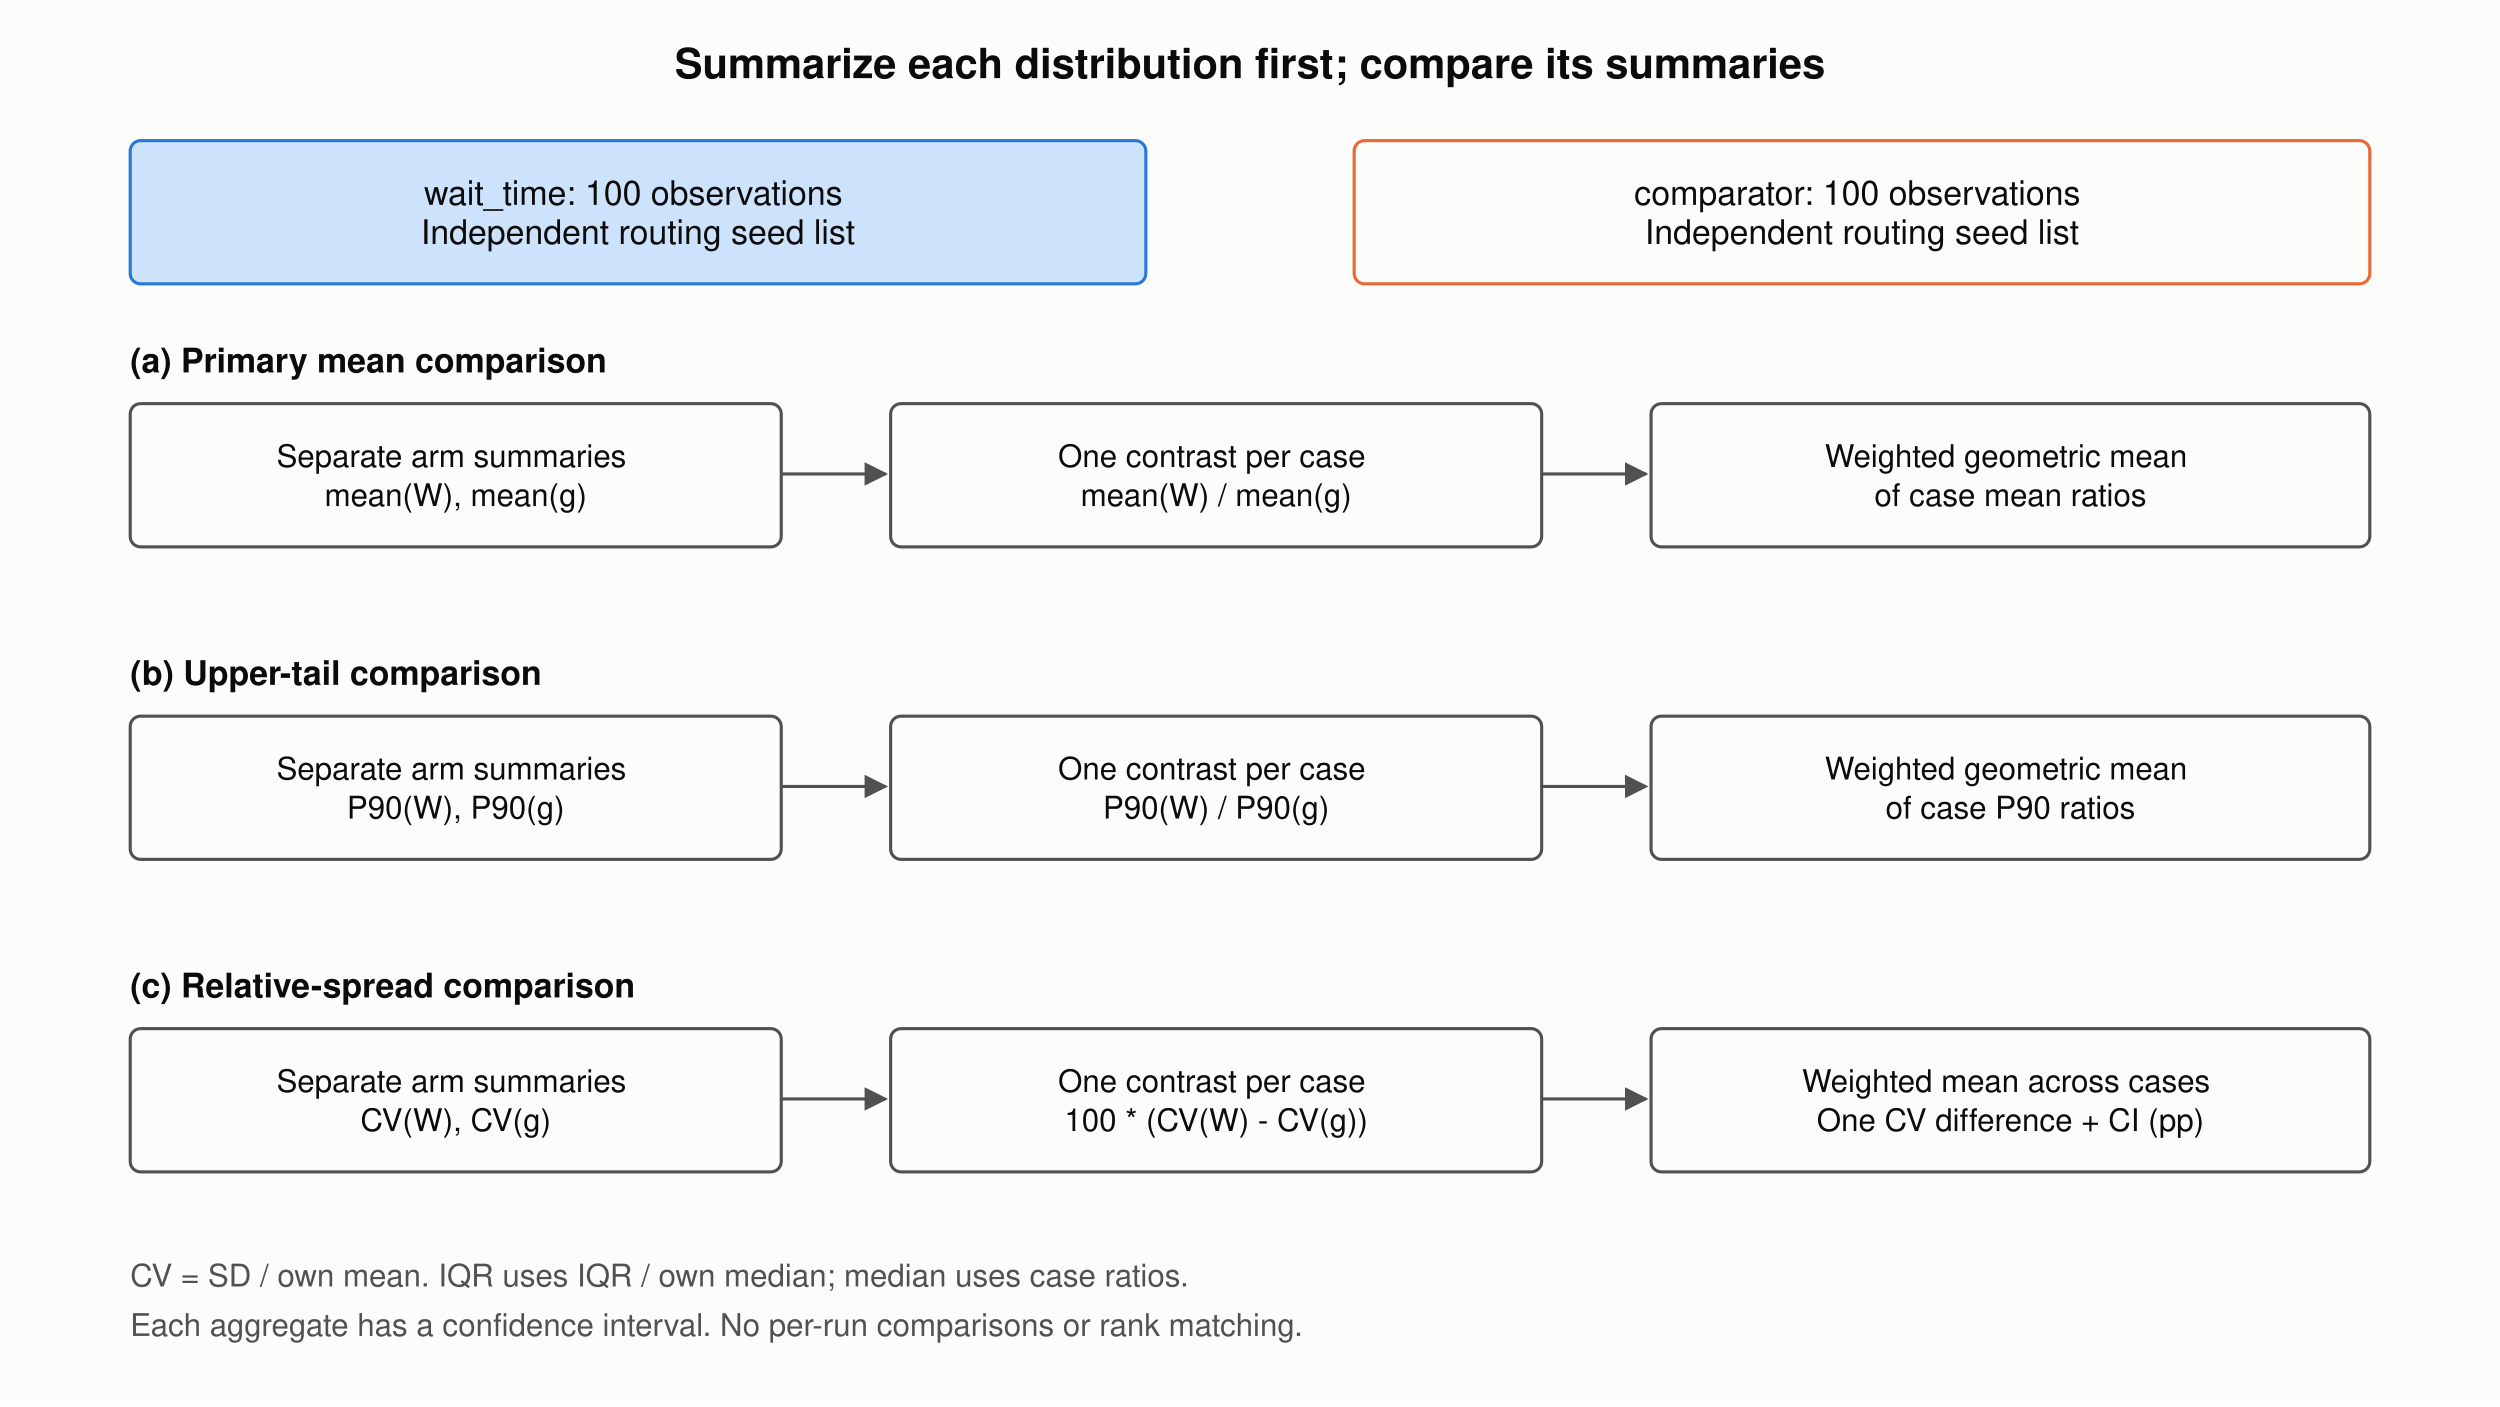
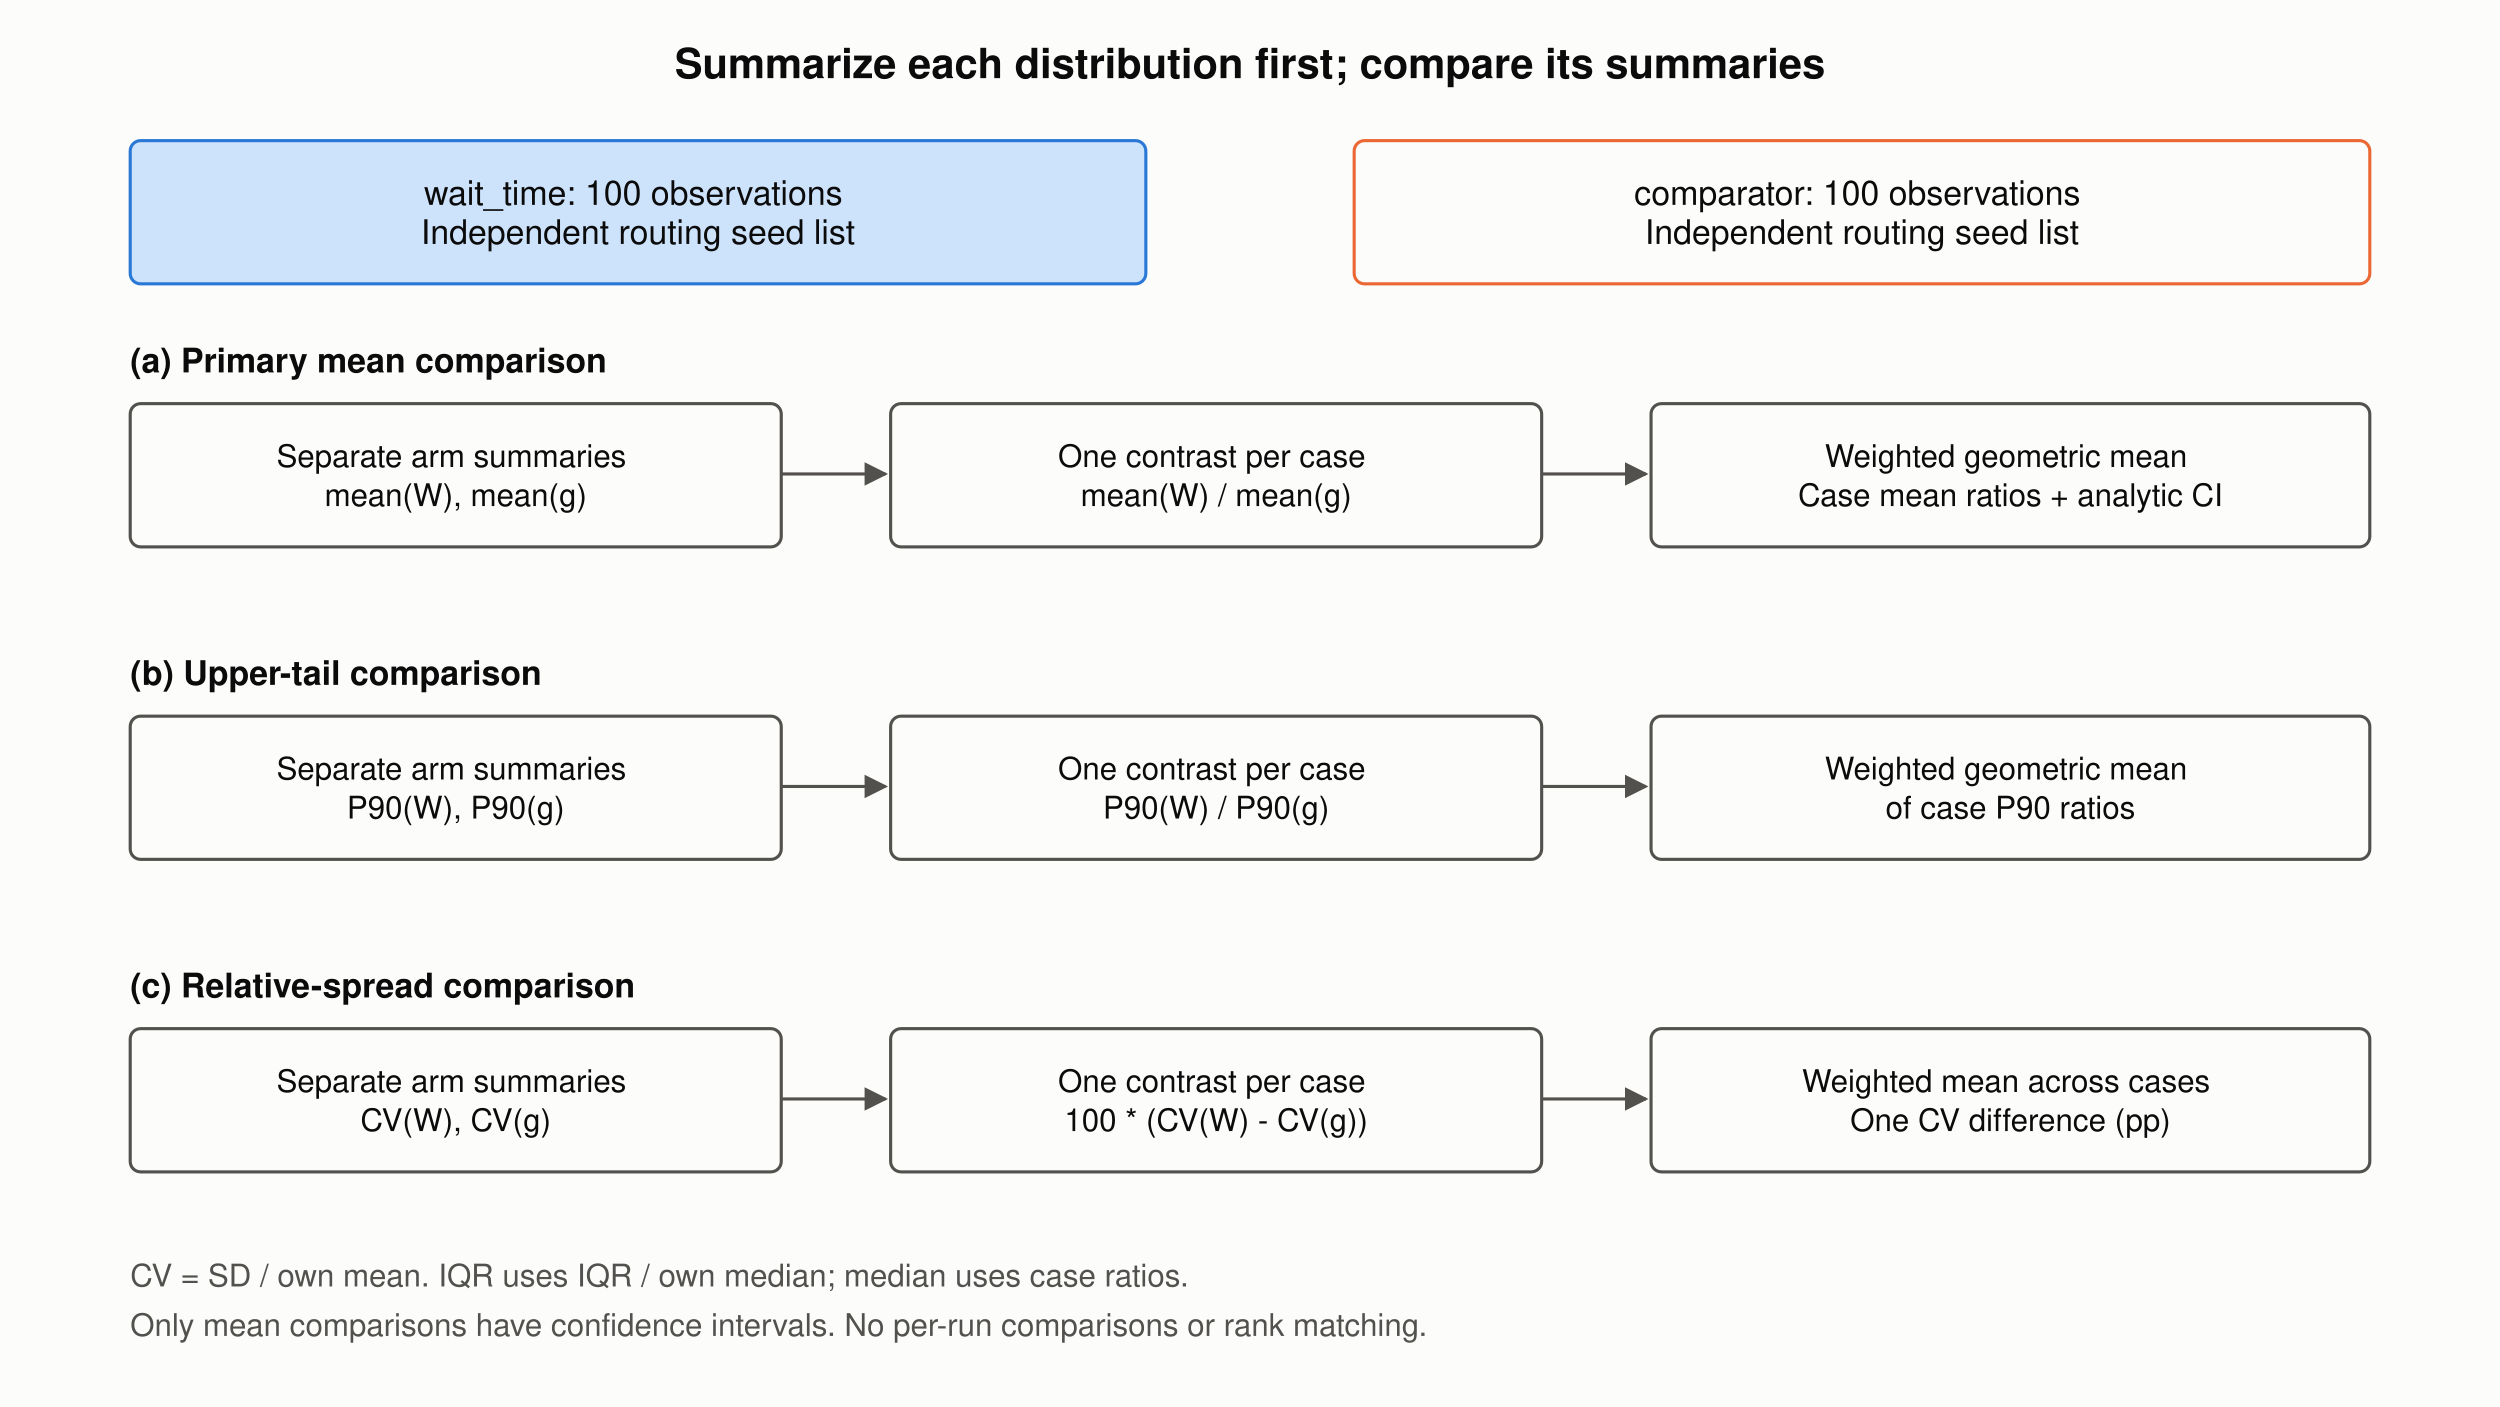
<svg xmlns="http://www.w3.org/2000/svg" viewBox="0 0 960 540" width="960" height="540" role="img" aria-label="Summarize each independent arm distribution, then compare arithmetic means, P90s, and independently normalized SDs. No individual observations are matched.">
  <defs>
    <marker id="arrow-ink" markerWidth="9" markerHeight="9" refX="8" refY="4.5" orient="auto" markerUnits="userSpaceOnUse">
      <path d="M0,0 L9,4.5 L0,9 z" fill="#52514e" />
    </marker>
    <marker id="arrow-blue" markerWidth="9" markerHeight="9" refX="8" refY="4.5" orient="auto" markerUnits="userSpaceOnUse">
      <path d="M0,0 L9,4.5 L0,9 z" fill="#2a78d6" />
    </marker>
    <marker id="arrow-orange" markerWidth="9" markerHeight="9" refX="8" refY="4.5" orient="auto" markerUnits="userSpaceOnUse">
      <path d="M0,0 L9,4.5 L0,9 z" fill="#eb6834" />
    </marker>
    <marker id="arrow-red" markerWidth="9" markerHeight="9" refX="8" refY="4.5" orient="auto" markerUnits="userSpaceOnUse">
      <path d="M0,0 L9,4.5 L0,9 z" fill="#e34948" />
    </marker>
  </defs>
  <rect x="0" y="0" width="960" height="540" fill="#fcfcfb" />
  <text x="480" y="30" font-family="Helvetica Neue, Helvetica, Arial, sans-serif" font-size="16" text-anchor="middle" fill="#0b0b0b" font-weight="bold">Summarize each distribution first; compare its summaries</text>
  <rect x="50" y="54" width="390" height="55" rx="4" fill="#cde2fb" stroke="#2a78d6" stroke-width="1.2" />
  <text x="245.0" y="78.68" font-family="Helvetica Neue, Helvetica, Arial, sans-serif" font-size="13" text-anchor="middle" fill="#0b0b0b">
    <tspan x="245.0" dy="0">wait_time: 100 observations</tspan>
    <tspan x="245.0" dy="15">Independent routing seed list</tspan>
  </text>
  <rect x="520" y="54" width="390" height="55" rx="4" fill="#fcfcfb" stroke="#eb6834" stroke-width="1.2" />
  <text x="715.0" y="78.68" font-family="Helvetica Neue, Helvetica, Arial, sans-serif" font-size="13" text-anchor="middle" fill="#0b0b0b">
    <tspan x="715.0" dy="0">comparator: 100 observations</tspan>
    <tspan x="715.0" dy="15">Independent routing seed list</tspan>
  </text>
  <text x="50" y="143" font-family="Helvetica Neue, Helvetica, Arial, sans-serif" font-size="13" text-anchor="start" fill="#0b0b0b" font-weight="bold">(a) Primary mean comparison</text>
  <rect x="50" y="155" width="250" height="55" rx="4" fill="#fcfcfb" stroke="#52514e" stroke-width="1.2" />
  <text x="175.0" y="179.32" font-family="Helvetica Neue, Helvetica, Arial, sans-serif" font-size="12" text-anchor="middle" fill="#0b0b0b">
    <tspan x="175.0" dy="0">Separate arm summaries</tspan>
    <tspan x="175.0" dy="15">mean(W), mean(g)</tspan>
  </text>
  <line x1="300" y1="182" x2="340" y2="182" stroke="#52514e" stroke-width="1.2" marker-end="url(#arrow-ink)" />
  <rect x="342" y="155" width="250" height="55" rx="4" fill="#fcfcfb" stroke="#52514e" stroke-width="1.2" />
  <text x="467.0" y="179.32" font-family="Helvetica Neue, Helvetica, Arial, sans-serif" font-size="12" text-anchor="middle" fill="#0b0b0b">
    <tspan x="467.0" dy="0">One contrast per case</tspan>
    <tspan x="467.0" dy="15">mean(W) / mean(g)</tspan>
  </text>
  <line x1="592" y1="182" x2="632" y2="182" stroke="#52514e" stroke-width="1.2" marker-end="url(#arrow-ink)" />
  <rect x="634" y="155" width="276" height="55" rx="4" fill="#fcfcfb" stroke="#52514e" stroke-width="1.2" />
  <text x="772.0" y="179.32" font-family="Helvetica Neue, Helvetica, Arial, sans-serif" font-size="12" text-anchor="middle" fill="#0b0b0b">
    <tspan x="772.0" dy="0">Weighted geometric mean</tspan>
-     <tspan x="772.0" dy="15">of case mean ratios</tspan>
+     <tspan x="772.0" dy="15">Case mean ratios + analytic CI</tspan>
  </text>
  <text x="50" y="263" font-family="Helvetica Neue, Helvetica, Arial, sans-serif" font-size="13" text-anchor="start" fill="#0b0b0b" font-weight="bold">(b) Upper-tail comparison</text>
  <rect x="50" y="275" width="250" height="55" rx="4" fill="#fcfcfb" stroke="#52514e" stroke-width="1.2" />
  <text x="175.0" y="299.32" font-family="Helvetica Neue, Helvetica, Arial, sans-serif" font-size="12" text-anchor="middle" fill="#0b0b0b">
    <tspan x="175.0" dy="0">Separate arm summaries</tspan>
    <tspan x="175.0" dy="15">P90(W), P90(g)</tspan>
  </text>
  <line x1="300" y1="302" x2="340" y2="302" stroke="#52514e" stroke-width="1.2" marker-end="url(#arrow-ink)" />
  <rect x="342" y="275" width="250" height="55" rx="4" fill="#fcfcfb" stroke="#52514e" stroke-width="1.2" />
  <text x="467.0" y="299.32" font-family="Helvetica Neue, Helvetica, Arial, sans-serif" font-size="12" text-anchor="middle" fill="#0b0b0b">
    <tspan x="467.0" dy="0">One contrast per case</tspan>
    <tspan x="467.0" dy="15">P90(W) / P90(g)</tspan>
  </text>
  <line x1="592" y1="302" x2="632" y2="302" stroke="#52514e" stroke-width="1.2" marker-end="url(#arrow-ink)" />
  <rect x="634" y="275" width="276" height="55" rx="4" fill="#fcfcfb" stroke="#52514e" stroke-width="1.2" />
  <text x="772.0" y="299.32" font-family="Helvetica Neue, Helvetica, Arial, sans-serif" font-size="12" text-anchor="middle" fill="#0b0b0b">
    <tspan x="772.0" dy="0">Weighted geometric mean</tspan>
    <tspan x="772.0" dy="15">of case P90 ratios</tspan>
  </text>
  <text x="50" y="383" font-family="Helvetica Neue, Helvetica, Arial, sans-serif" font-size="13" text-anchor="start" fill="#0b0b0b" font-weight="bold">(c) Relative-spread comparison</text>
  <rect x="50" y="395" width="250" height="55" rx="4" fill="#fcfcfb" stroke="#52514e" stroke-width="1.2" />
  <text x="175.0" y="419.32" font-family="Helvetica Neue, Helvetica, Arial, sans-serif" font-size="12" text-anchor="middle" fill="#0b0b0b">
    <tspan x="175.0" dy="0">Separate arm summaries</tspan>
    <tspan x="175.0" dy="15">CV(W), CV(g)</tspan>
  </text>
  <line x1="300" y1="422" x2="340" y2="422" stroke="#52514e" stroke-width="1.2" marker-end="url(#arrow-ink)" />
  <rect x="342" y="395" width="250" height="55" rx="4" fill="#fcfcfb" stroke="#52514e" stroke-width="1.2" />
  <text x="467.0" y="419.32" font-family="Helvetica Neue, Helvetica, Arial, sans-serif" font-size="12" text-anchor="middle" fill="#0b0b0b">
    <tspan x="467.0" dy="0">One contrast per case</tspan>
    <tspan x="467.0" dy="15">100 * (CV(W) - CV(g))</tspan>
  </text>
  <line x1="592" y1="422" x2="632" y2="422" stroke="#52514e" stroke-width="1.2" marker-end="url(#arrow-ink)" />
  <rect x="634" y="395" width="276" height="55" rx="4" fill="#fcfcfb" stroke="#52514e" stroke-width="1.2" />
  <text x="772.0" y="419.32" font-family="Helvetica Neue, Helvetica, Arial, sans-serif" font-size="12" text-anchor="middle" fill="#0b0b0b">
    <tspan x="772.0" dy="0">Weighted mean across cases</tspan>
-     <tspan x="772.0" dy="15">One CV difference + CI (pp)</tspan>
+     <tspan x="772.0" dy="15">One CV difference (pp)</tspan>
  </text>
  <text x="50" y="494" font-family="Helvetica Neue, Helvetica, Arial, sans-serif" font-size="12" text-anchor="start" fill="#52514e">
    <tspan x="50" dy="0">CV = SD / own mean. IQR uses IQR / own median; median uses case ratios.</tspan>
-     <tspan x="50" dy="19">Each aggregate has a confidence interval. No per-run comparisons or rank matching.</tspan>
+     <tspan x="50" dy="19">Only mean comparisons have confidence intervals. No per-run comparisons or rank matching.</tspan>
  </text>
</svg>
